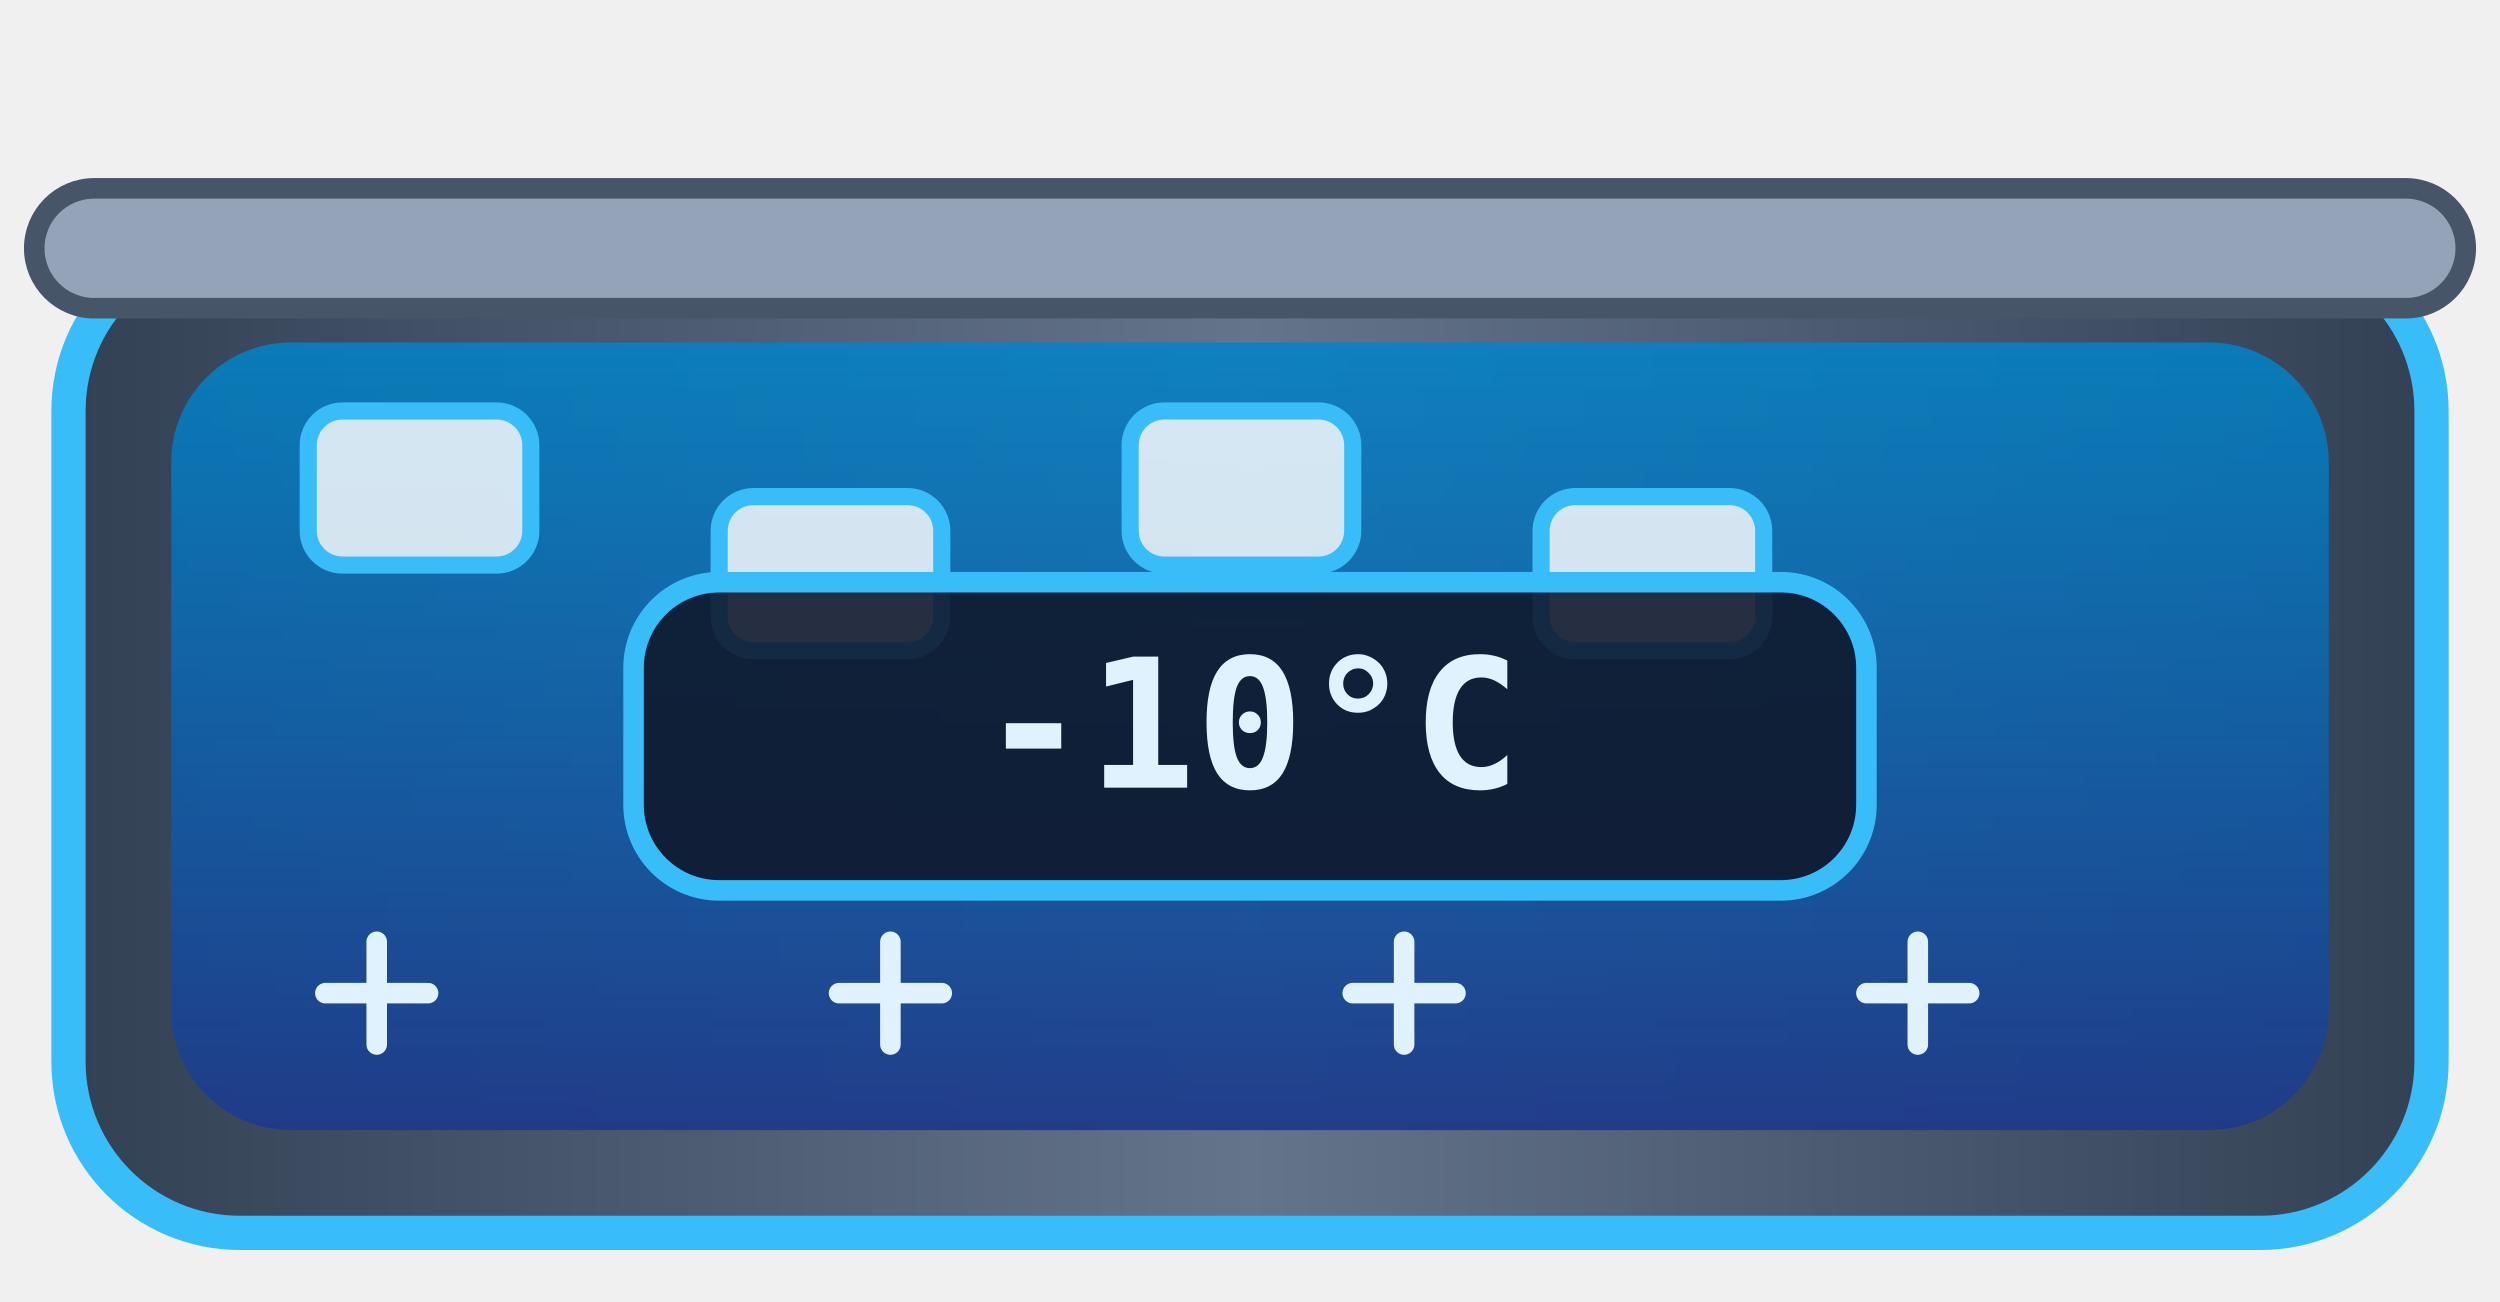
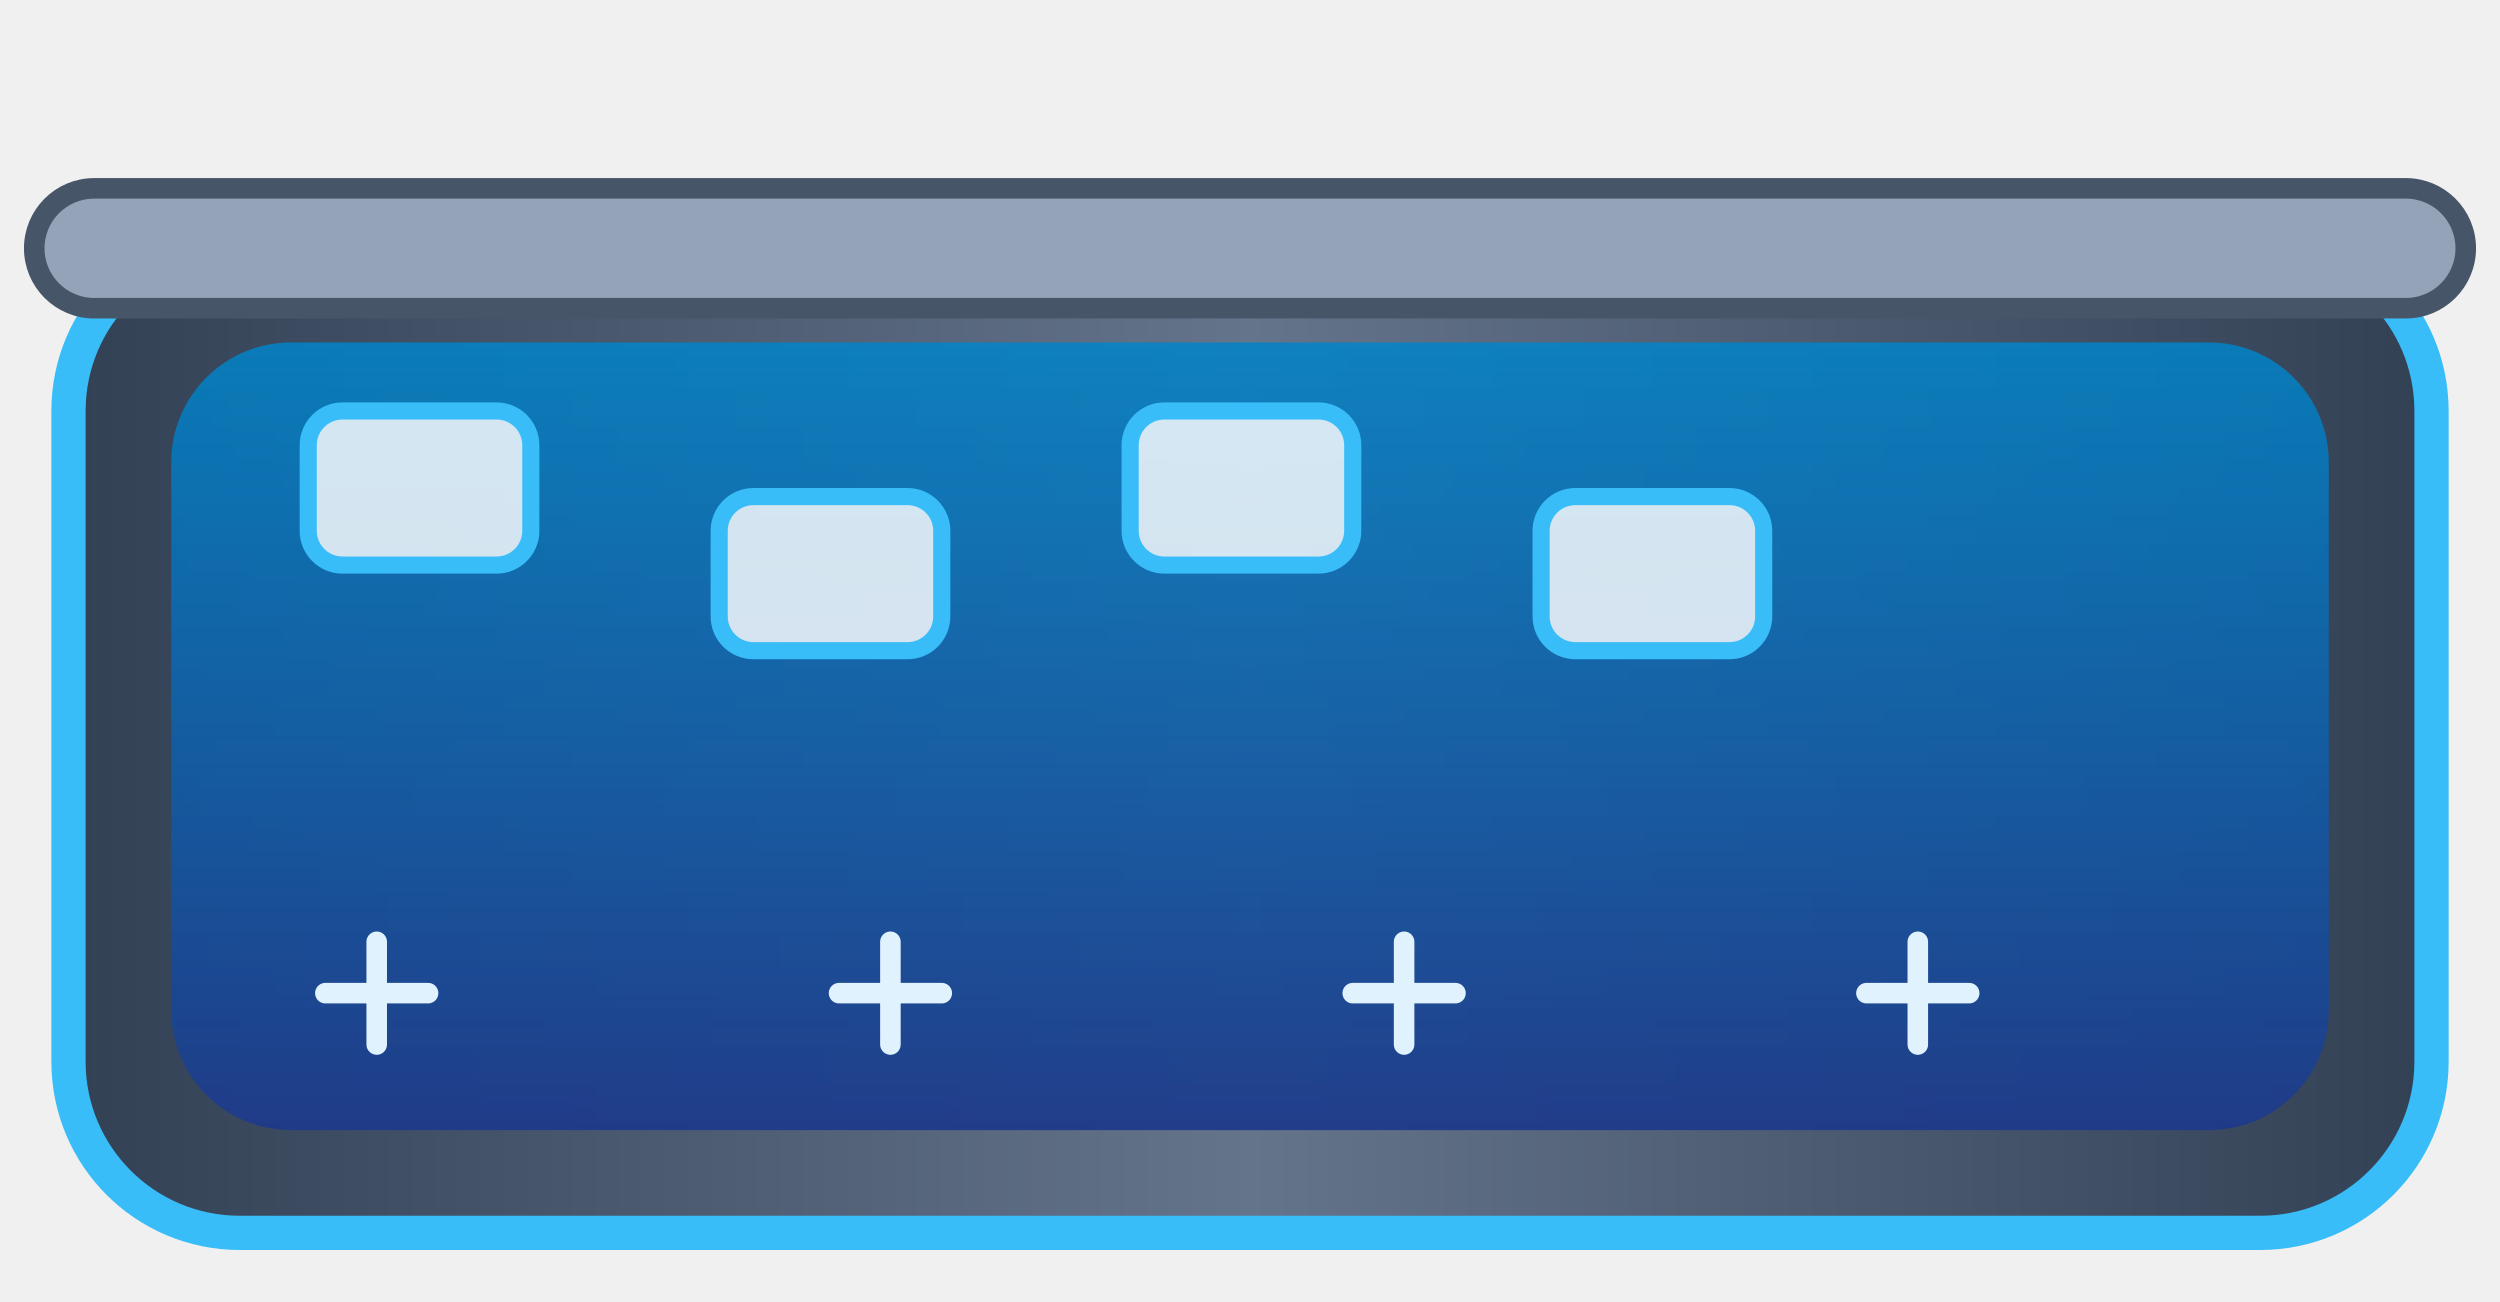
<svg xmlns="http://www.w3.org/2000/svg" viewBox="0 0 146 76">
  <defs>
    <linearGradient id="liq" x1="0" y1="0" x2="0" y2="1">
      <stop offset="0%" stop-color="#0284c7" stop-opacity="0.86" />
      <stop offset="100%" stop-color="#1e3a8a" stop-opacity="0.94" />
    </linearGradient>
    <linearGradient id="tub" x1="0" y1="0" x2="1" y2="0">
      <stop offset="0%" stop-color="#334155" />
      <stop offset="50%" stop-color="#64748b" />
      <stop offset="100%" stop-color="#334155" />
    </linearGradient>
  </defs>
  <rect x="4" y="14" width="138" height="58" rx="10" fill="url(#tub)" stroke="#38bdf8" stroke-width="2" />
  <rect x="10" y="20" width="126" height="46" rx="7" fill="url(#liq)" />
  <rect x="2" y="11" width="142" height="7" rx="3.5" fill="#94a3b8" stroke="#475569" stroke-width="1.2" />
  <rect x="18" y="24" width="13" height="9" rx="2" fill="#ffffff" fill-opacity="0.82" stroke="#38bdf8" stroke-width="1" />
  <rect x="42" y="29" width="13" height="9" rx="2" fill="#ffffff" fill-opacity="0.82" stroke="#38bdf8" stroke-width="1" />
  <rect x="66" y="24" width="13" height="9" rx="2" fill="#ffffff" fill-opacity="0.82" stroke="#38bdf8" stroke-width="1" />
  <rect x="90" y="29" width="13" height="9" rx="2" fill="#ffffff" fill-opacity="0.82" stroke="#38bdf8" stroke-width="1" />
  <path d="M19 58h6M22 55v6" stroke="#e0f2fe" stroke-width="1.2" stroke-linecap="round" />
  <path d="M49 58h6M52 55v6" stroke="#e0f2fe" stroke-width="1.2" stroke-linecap="round" />
  <path d="M79 58h6M82 55v6" stroke="#e0f2fe" stroke-width="1.2" stroke-linecap="round" />
  <path d="M109 58h6M112 55v6" stroke="#e0f2fe" stroke-width="1.2" stroke-linecap="round" />
-   <rect x="37" y="34" width="72" height="18" rx="5" fill="#0f172a" fill-opacity="0.88" stroke="#38bdf8" stroke-width="1.2" />
-   <text x="73" y="46" text-anchor="middle" font-family="ui-monospace,monospace" font-size="10.5" font-weight="bold" fill="#e0f2fe">-10°C</text>
</svg>
